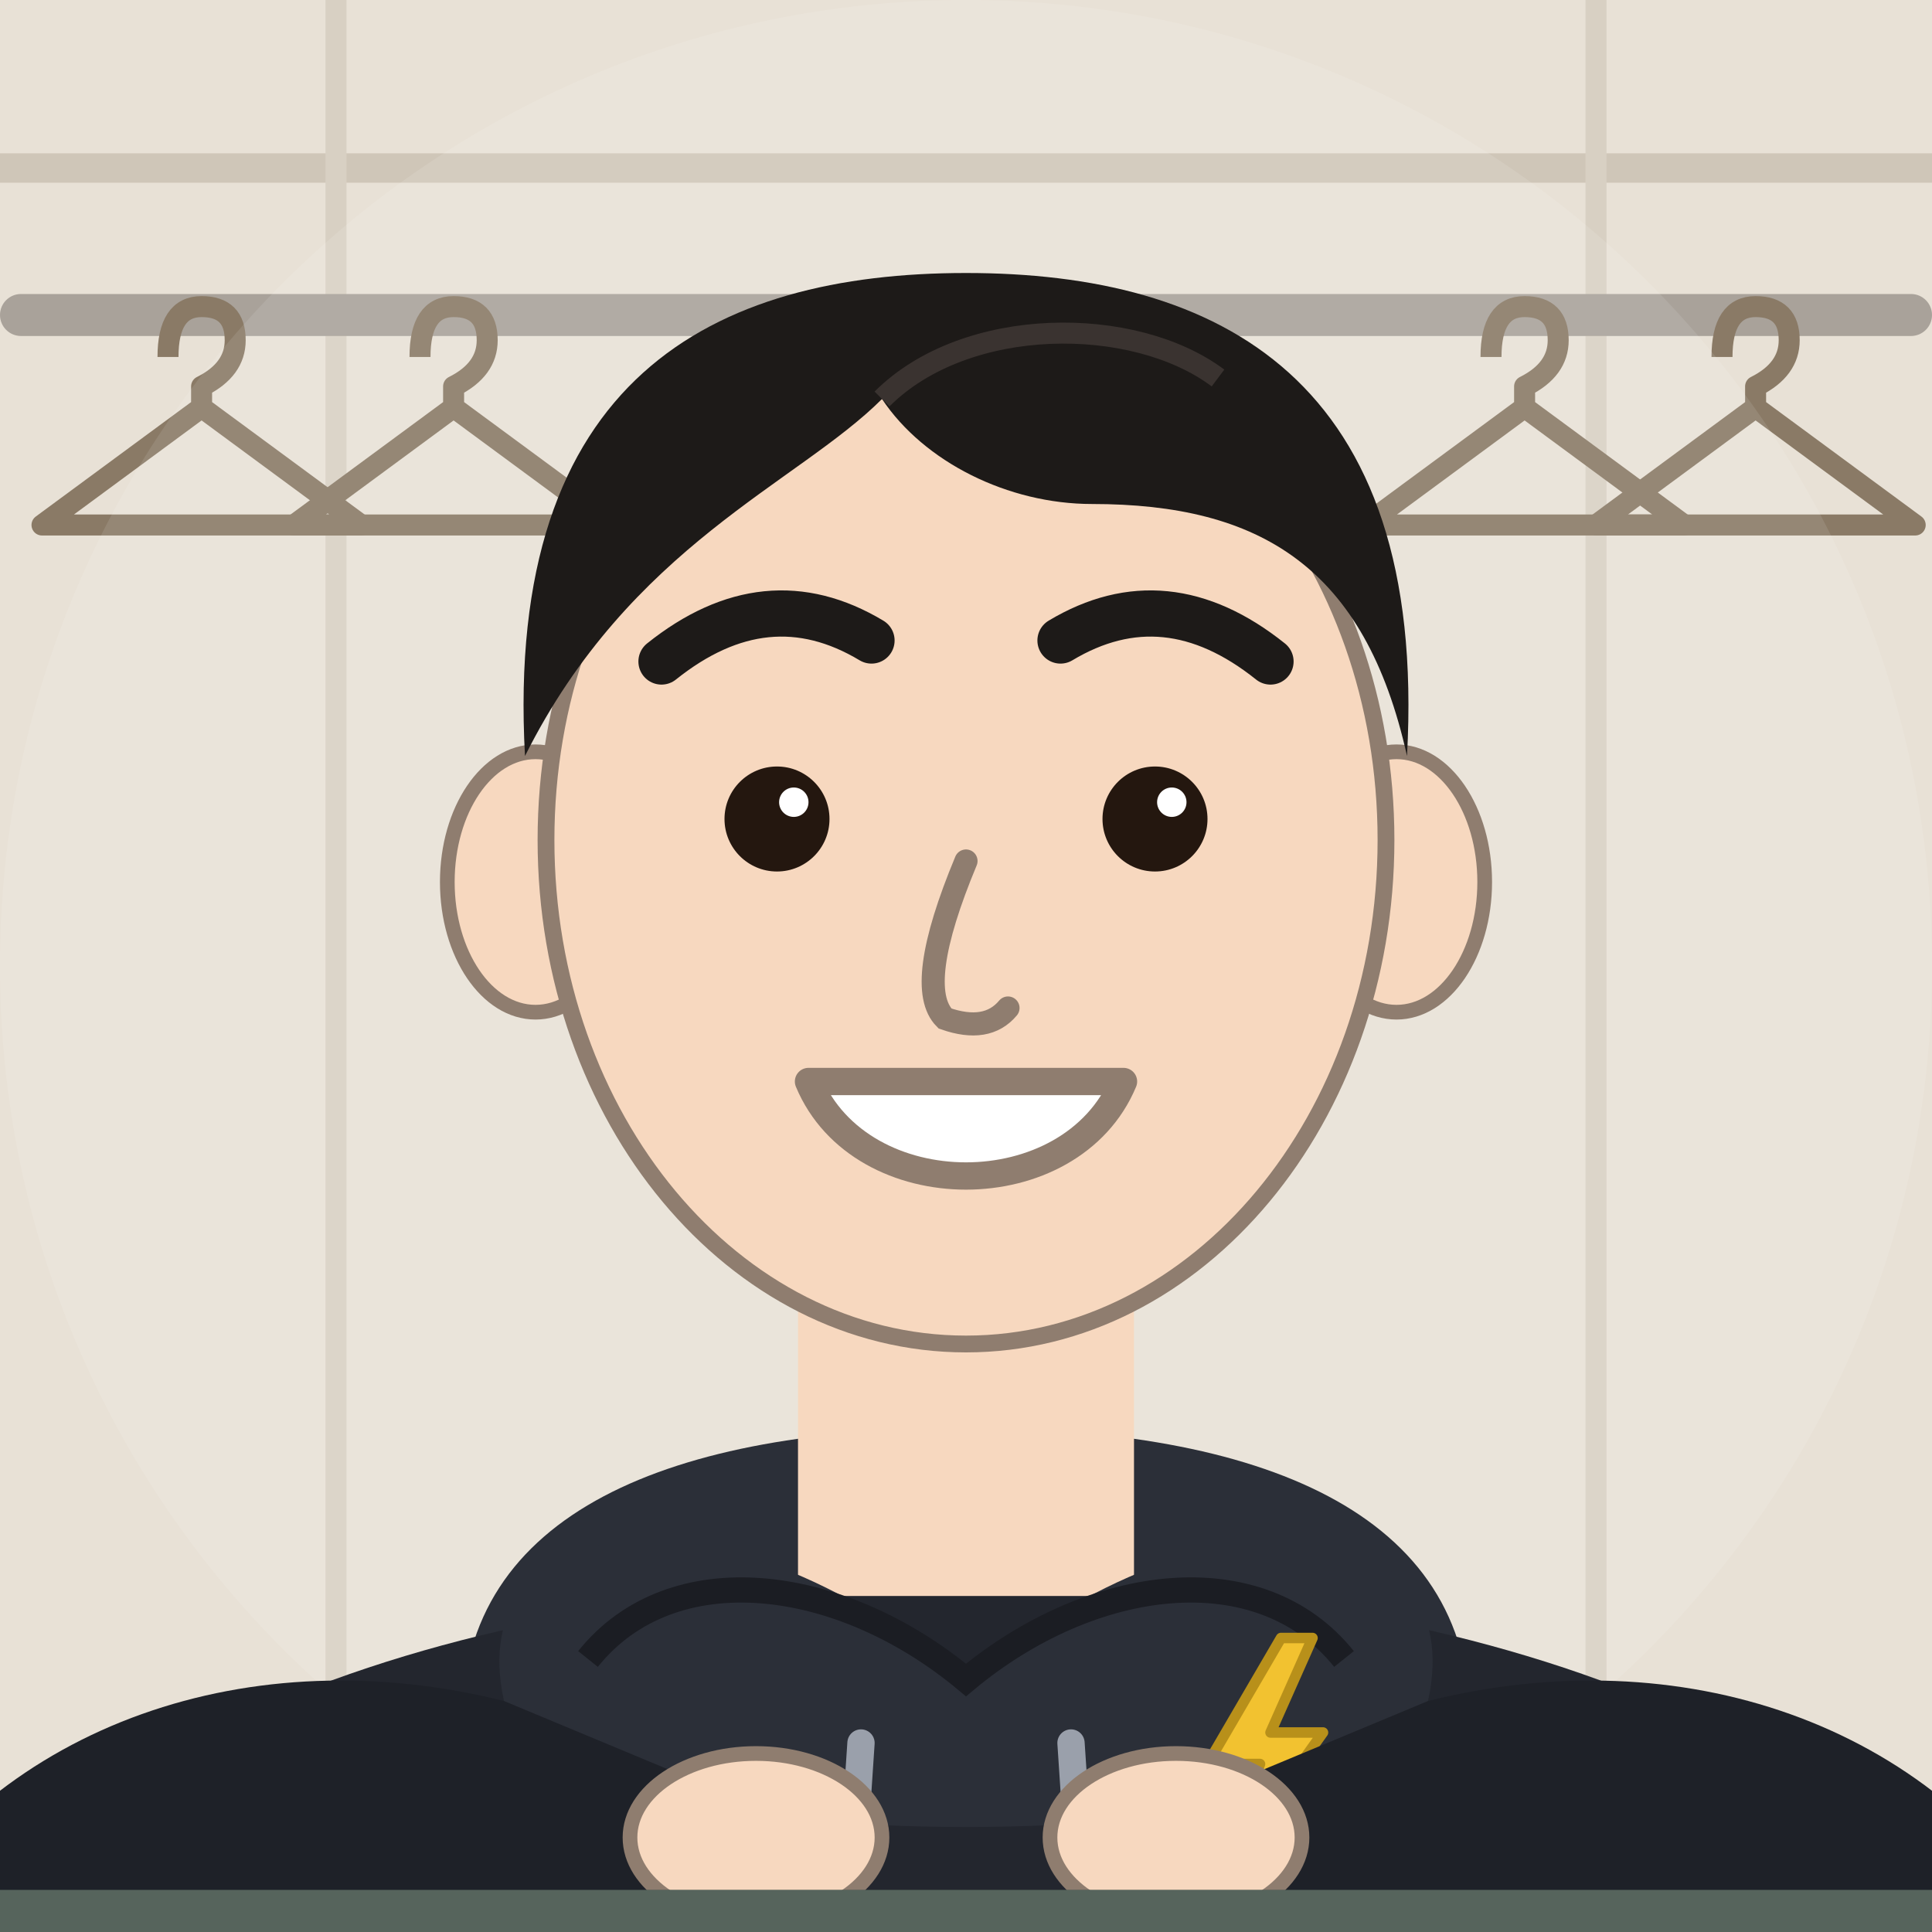
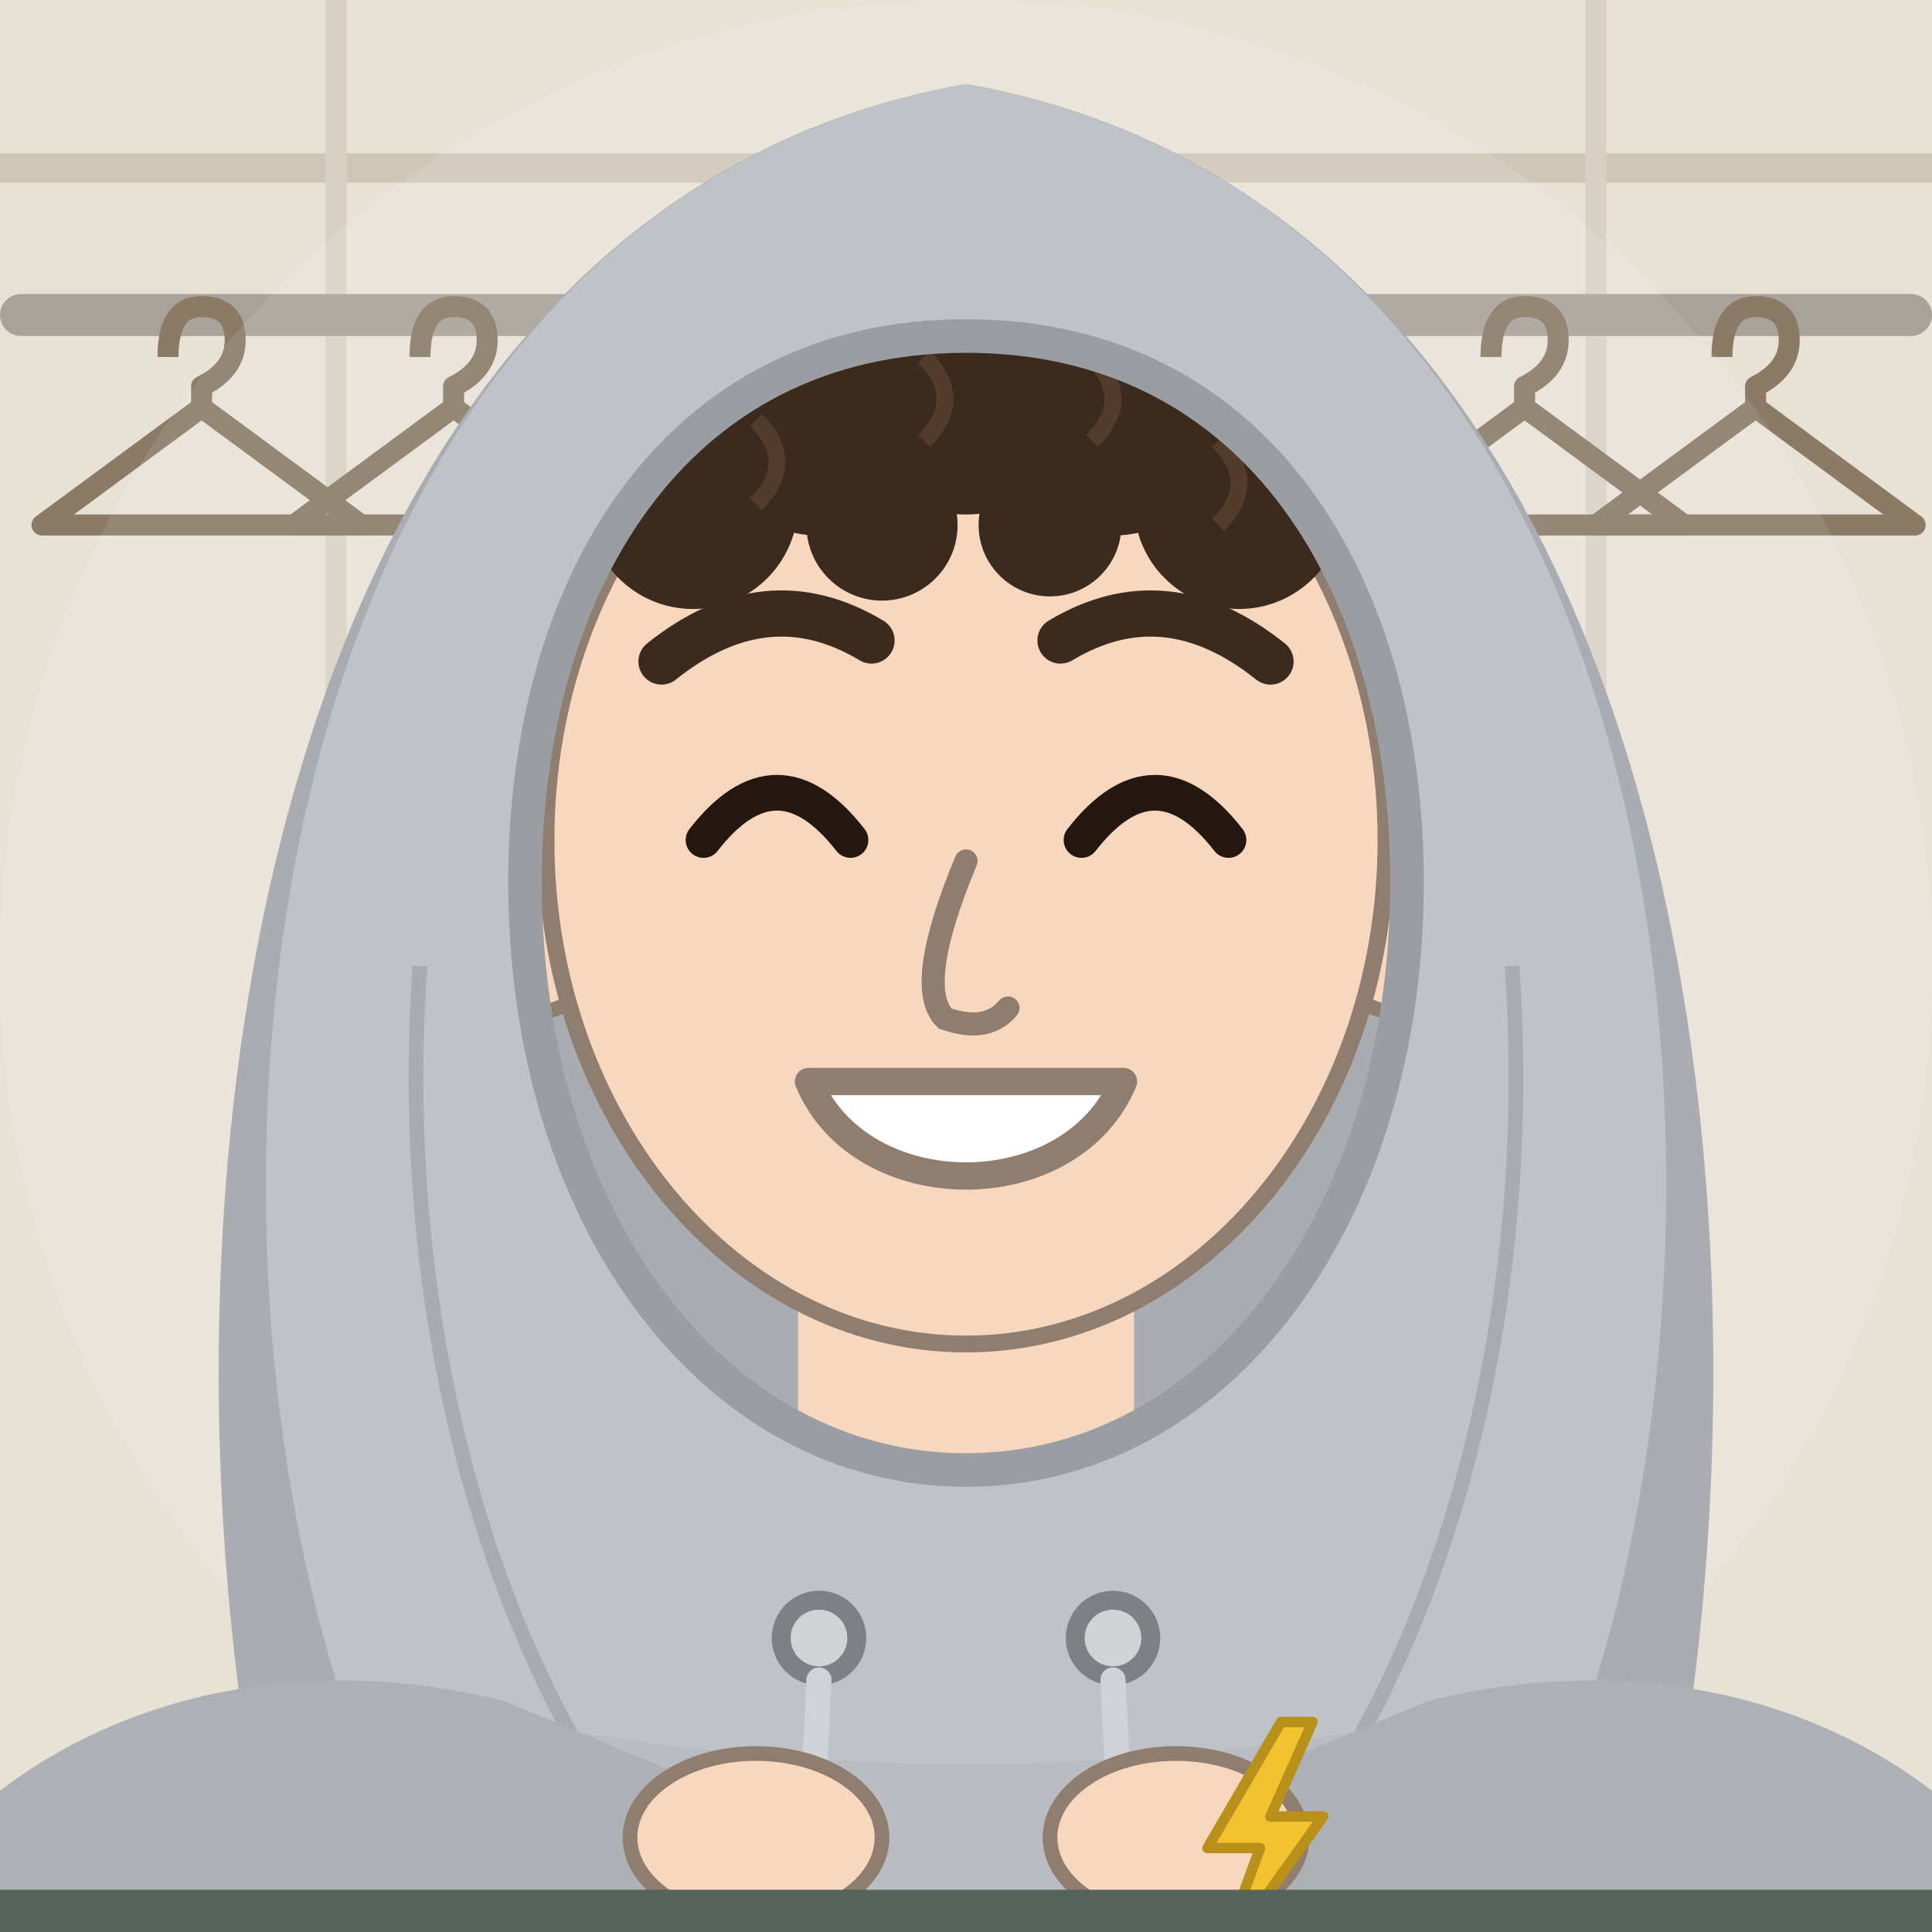
<svg xmlns="http://www.w3.org/2000/svg" viewBox="14 14 92 92" role="img" aria-label="Avatar">
  <rect width="120" height="120" rx="14" fill="#e8e1d6" />
  <circle cx="60" cy="60" r="46" fill="#ffffff" opacity=".16" />
  <rect x="14" y="14" width="92" height="92" fill="#e8e1d6" />
  <path d="M14,22 L106,22" stroke="#cfc6b8" stroke-width="1.4" />
  <path d="M30,14 L30,106 M90,14 L90,106" stroke="#d8d0c3" stroke-width="1" />
  <rect x="14" y="28" width="92" height="2" rx="1" fill="#a9a29a" />
  <path d="M22,31 q0,-2.4 1.6,-2.4 q1.6,0 1.6,1.6 q0,1.4 -1.6,2.2 L23.6,33.4 L16,39 L31.2,39 L23.6,33.4" fill="none" stroke="#8a7a66" stroke-width="1" stroke-linejoin="round" />
  <path d="M34,31 q0,-2.4 1.6,-2.4 q1.6,0 1.6,1.6 q0,1.4 -1.6,2.2 L35.6,33.4 L28,39 L43.2,39 L35.6,33.4" fill="none" stroke="#8a7a66" stroke-width="1" stroke-linejoin="round" />
  <path d="M85,31 q0,-2.4 1.6,-2.4 q1.6,0 1.6,1.6 q0,1.4 -1.6,2.2 L86.6,33.4 L79,39 L94.2,39 L86.6,33.4" fill="none" stroke="#8a7a66" stroke-width="1" stroke-linejoin="round" />
  <path d="M96,31 q0,-2.4 1.6,-2.4 q1.6,0 1.6,1.6 q0,1.4 -1.6,2.2 L97.6,33.4 L90,39 L105.2,39 L97.6,33.4" fill="none" stroke="#8a7a66" stroke-width="1" stroke-linejoin="round" />
  <circle cx="60" cy="60" r="46" fill="#ffffff" opacity=".1" />
-   <path d="M36,96 C36,86 46,82 60,82 C74,82 84,86 84,96Z" fill="#2b2f38" />
+   <path d="M27,104 C20,72 26,24 60,18 C94,24 100,72 93,104Z" fill="#a9acb1" />
  <path d="M52,68 L52,92 Q60,97 68,92 L68,68Z" fill="#f7d8bf" />
  <path d="M52,74 Q60,80 68,74 L68,70 L52,70Z" fill="#8f7d6f" opacity=".18" />
-   <path d="M6,120 C8,101 28,92 48,90 L72,90 C92,92 112,101 114,120Z" fill="#23262e" />
-   <path d="M38,95 C36,86 48,84 60,94 C72,84 84,86 82,95 C82,103 38,103 38,95Z" fill="#2b2f38" />
-   <path d="M42,93 C46,88 54,89 60,94 C66,89 74,88 78,93" fill="none" stroke="#1b1d23" stroke-width="1.2" />
-   <path d="M55,97 L54,112 M65,97 L66,112" stroke="#9aa0ab" stroke-width="1.3" stroke-linecap="round" />
-   <path d="M75,92 L71.5,98 L74,98 L72,103.5 L77,96.5 L74.5,96.5 L76.5,92Z" fill="#f2c230" stroke="#b8901a" stroke-width=".5" stroke-linejoin="round" />
+   <path d="M6,120 C8,101 28,92 48,90 L72,90 C92,92 112,101 114,120Z" fill="#b9bcc1" />
  <ellipse cx="39.5" cy="56" rx="4.2" ry="6.2" fill="#f7d8bf" stroke="#8f7d6f" stroke-width=".7" />
  <ellipse cx="80.5" cy="56" rx="4.2" ry="6.2" fill="#f7d8bf" stroke="#8f7d6f" stroke-width=".7" />
  <ellipse cx="60" cy="54" rx="20" ry="24" fill="#f7d8bf" stroke="#8f7d6f" stroke-width=".8" />
  <path d="M60,55 Q57.5,61 59,62.5 Q61,63.2 62,62" fill="none" stroke="#8f7d6f" stroke-width="1.1" stroke-linecap="round" />
  <path d="M52.5,65.5 C55,71.5 65,71.5 67.5,65.5Z" fill="#ffffff" stroke="#8f7d6f" stroke-width="1.3" stroke-linejoin="round" />
-   <circle cx="51" cy="53" r="2.5" fill="#24170f" />
-   <circle cx="69" cy="53" r="2.5" fill="#24170f" />
-   <circle cx="51.8" cy="52.2" r=".7" fill="#fff" />
-   <circle cx="69.8" cy="52.2" r=".7" fill="#fff" />
-   <path d="M45.5,45.5 Q50.5,41.5 55.5,44.5" fill="none" stroke="#1d1a18" stroke-width="2.2" stroke-linecap="round" />
-   <path d="M64.5,44.5 Q69.5,41.5 74.5,45.5" fill="none" stroke="#1d1a18" stroke-width="2.2" stroke-linecap="round" />
-   <path d="M39,50 C38,32 48,27 60,27 C72,27 82,32 81,50 C79,41 74,38 66,38 C62,38 58,36 56,33 C52,37 44,40 39,50Z" fill="#1d1a18" />
-   <path d="M56,33 C60,29 68,29 72,32" fill="none" stroke="#3a3330" stroke-width="1" />
-   <path d="M8,106 C14,96 26,92 38,95 L50,100 L47,106Z" fill="#1e2128" />
-   <path d="M112,106 C106,96 94,92 82,95 L70,100 L73,106Z" fill="#1e2128" />
+   <path d="M47.5,54 Q51,49.5 54.5,54" fill="none" stroke="#24170f" stroke-width="1.7" stroke-linecap="round" />
+   <path d="M65.5,54 Q69,49.5 72.5,54" fill="none" stroke="#24170f" stroke-width="1.7" stroke-linecap="round" />
+   <path d="M45.5,45.5 Q50.5,41.5 55.5,44.5" fill="none" stroke="#3b2a1e" stroke-width="2.2" stroke-linecap="round" />
+   <path d="M64.5,44.5 Q69.5,41.5 74.5,45.5" fill="none" stroke="#3b2a1e" stroke-width="2.2" stroke-linecap="round" />
+   <g fill="#3b2a1e">
+     <circle cx="47" cy="38" r="5" />
+     <circle cx="53" cy="34" r="5.5" />
+     <circle cx="60" cy="33" r="5.5" />
+     <circle cx="67" cy="34" r="5.5" />
+     <circle cx="73" cy="38" r="5" />
+     <circle cx="56" cy="39" r="3.6" />
+     <circle cx="64" cy="39" r="3.4" />
+   </g>
+   <g fill="none" stroke="#5a4130" stroke-width=".8" opacity=".8">
+     <path d="M50,34 q2,2 0,4 M58,31 q2,2 0,4 M66,31 q2,2 0,4 M72,35 q2,2 0,4" />
+   </g>
+   <path fill-rule="evenodd" d="M30,94 C22,68 27,24 60,18 C93,24 98,68 90,94 Q60,102 30,94 Z M60,30 C74,30 81,42 81,56 C81,72 72,84 60,84 C48,84 39,72 39,56 C39,42 46,30 60,30Z" fill="#bfc2c7" />
+   <path d="M60,30 C74,30 81,42 81,56 C81,72 72,84 60,84 C48,84 39,72 39,56 C39,42 46,30 60,30Z" fill="none" stroke="#9a9da2" stroke-width="1.6" />
+   <g fill="none" stroke="#a3a6ab" stroke-width=".7" opacity=".8">
+     <path d="M34,60 C33,74 36,88 42,98 M86,60 C87,74 84,88 78,98" />
+   </g>
+   <circle cx="53" cy="92" r="1.8" fill="#d0d3d6" stroke="#7d8085" stroke-width=".9" />
+   <circle cx="67" cy="92" r="1.8" fill="#d0d3d6" stroke="#7d8085" stroke-width=".9" />
+   <path d="M53,94 L52.5,104 M67,94 L67.5,104" stroke="#cfd2d6" stroke-width="1.2" stroke-linecap="round" />
+   <path d="M8,106 C14,96 26,92 38,95 L50,100 L47,106Z" fill="#adb0b5" />
+   <path d="M112,106 C106,96 94,92 82,95 L70,100 L73,106Z" fill="#adb0b5" />
  <ellipse cx="50" cy="101.5" rx="6" ry="4" fill="#f7d8bf" stroke="#8f7d6f" stroke-width=".7" />
  <ellipse cx="70" cy="101.5" rx="6" ry="4" fill="#f7d8bf" stroke="#8f7d6f" stroke-width=".7" />
+   <path d="M75,96 L71.5,102 L74,102 L72,107.5 L77,100.5 L74.5,100.5 L76.5,96Z" fill="#f2c230" stroke="#b8901a" stroke-width=".5" stroke-linejoin="round" />
  <rect x="0" y="104" width="120" height="16" fill="#3e4a44" />
  <rect x="0" y="104" width="120" height="2.5" fill="#56645c" />
</svg>
